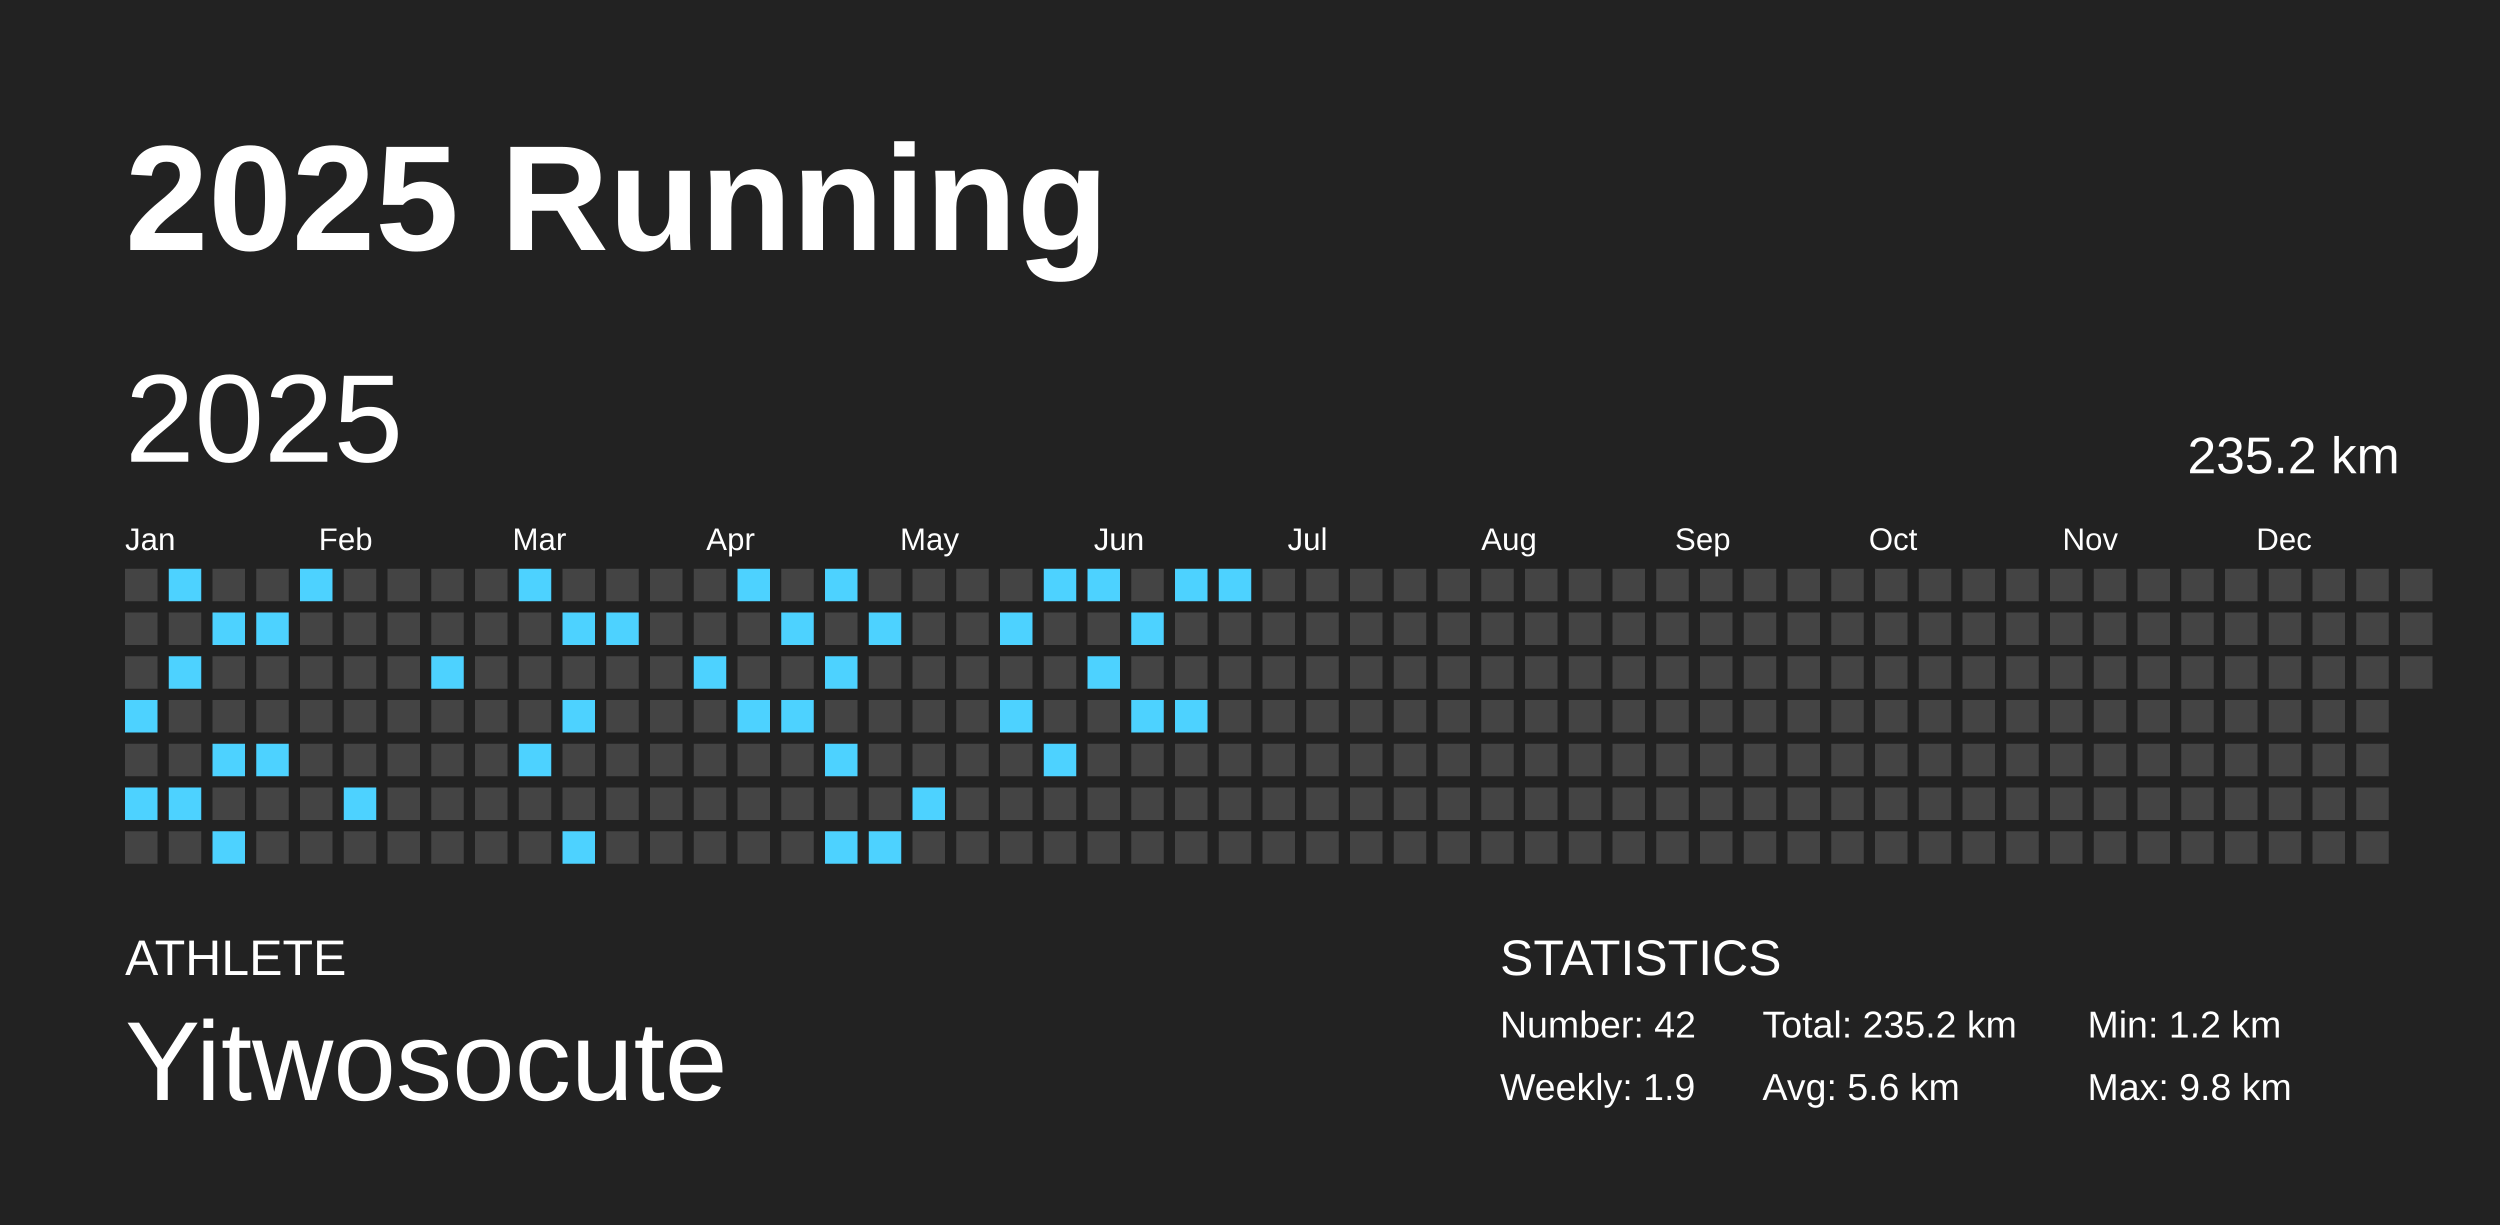
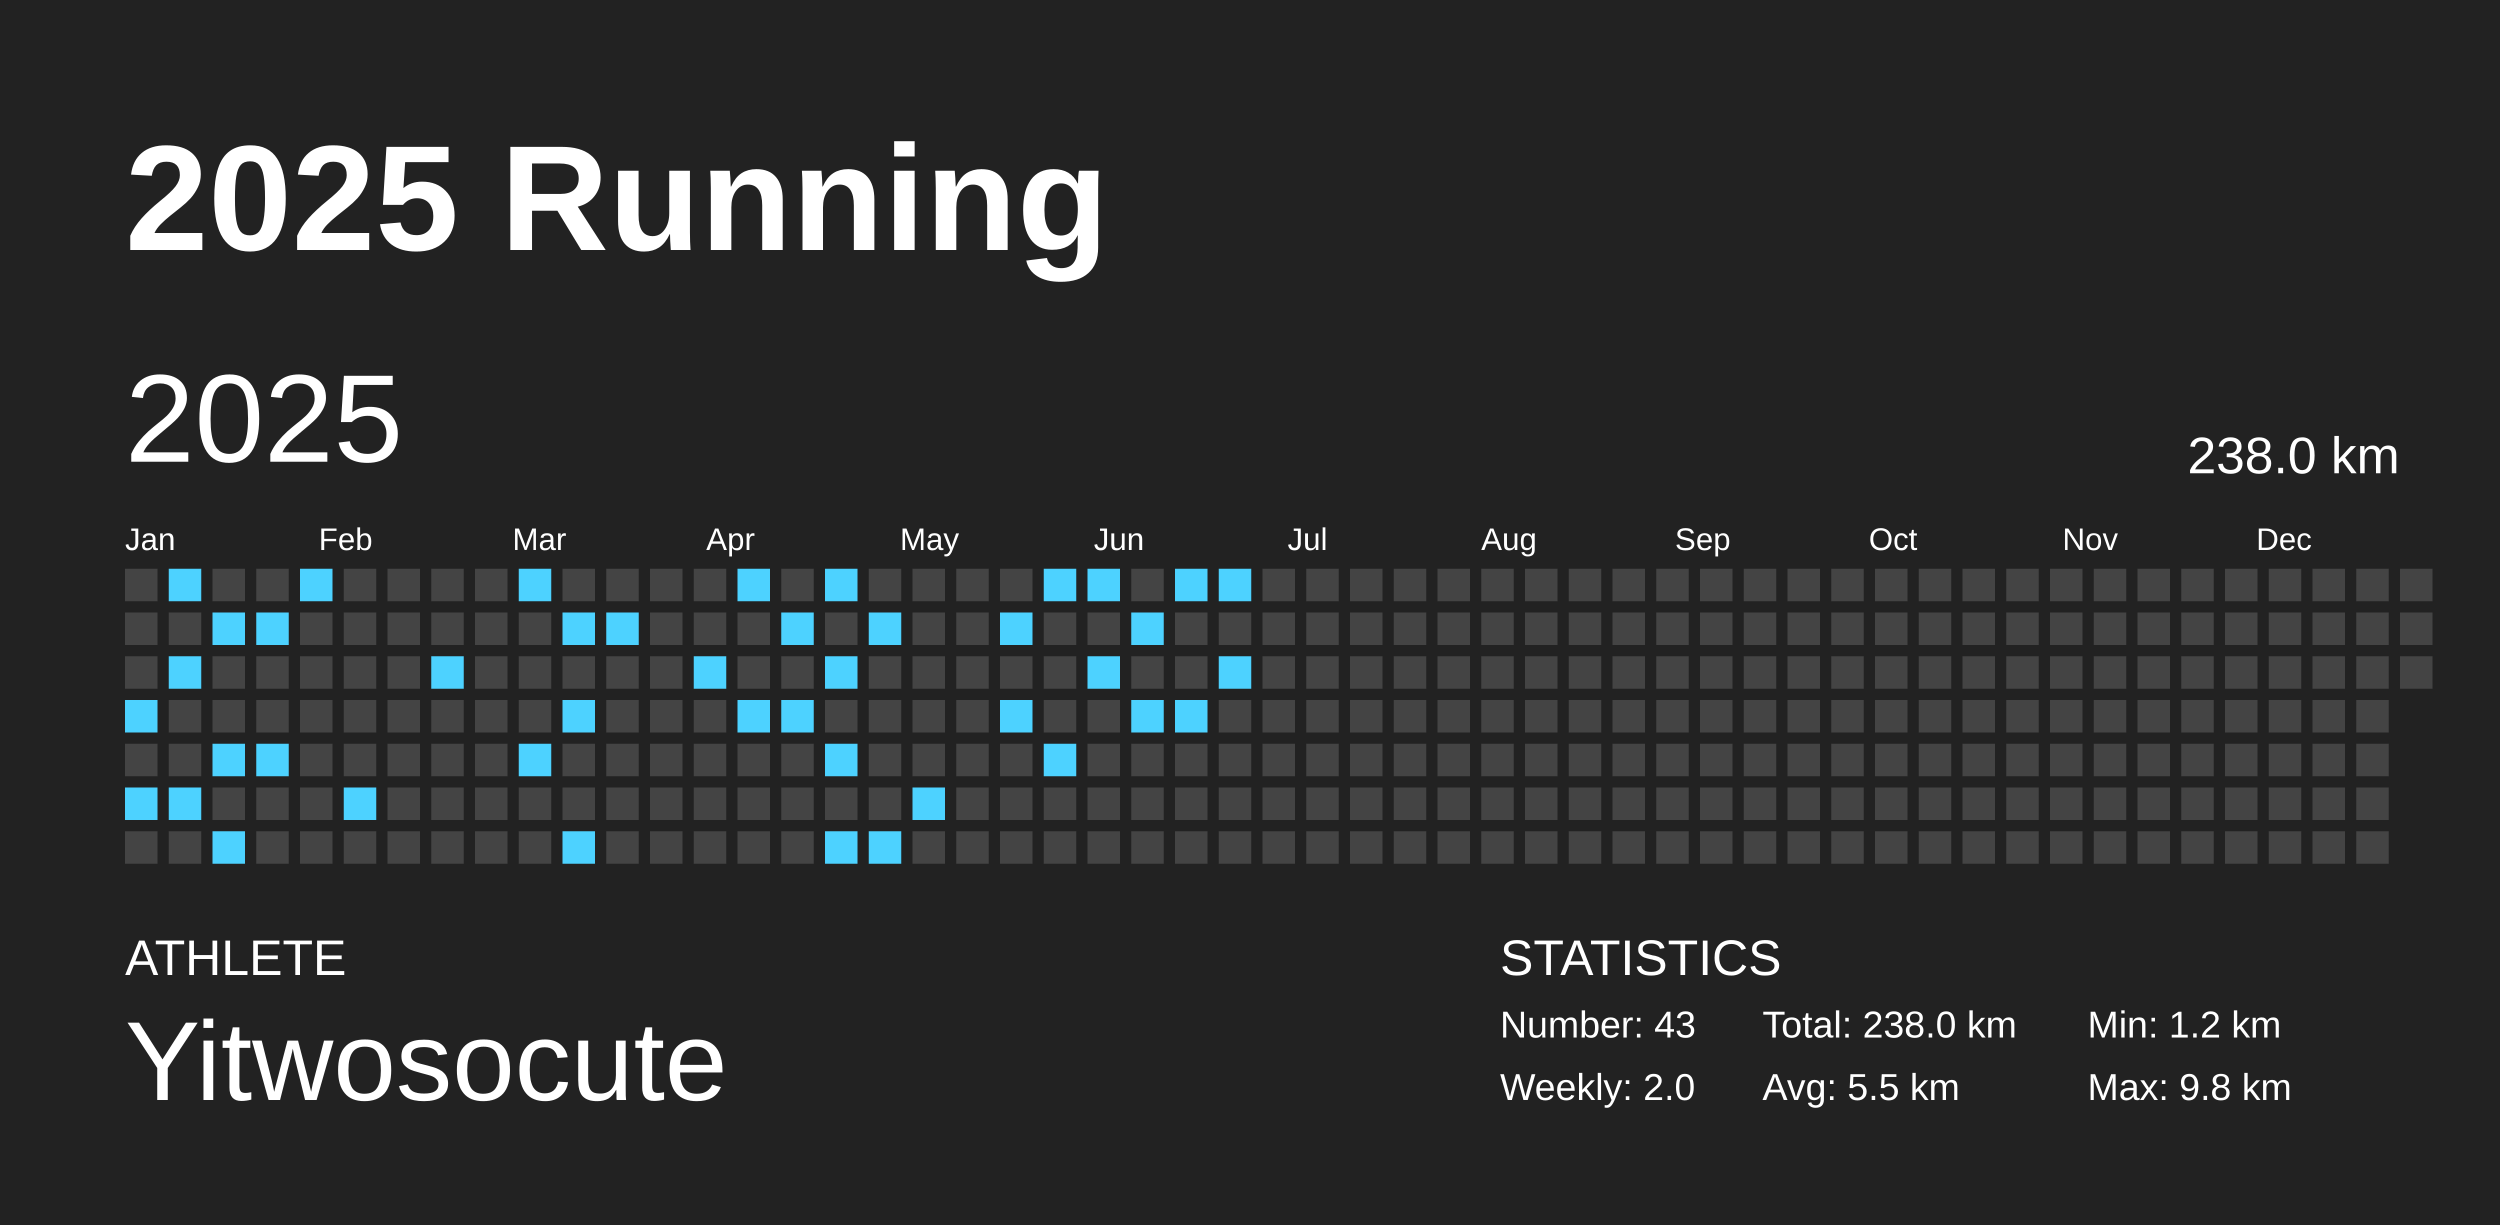
<svg xmlns="http://www.w3.org/2000/svg" baseProfile="full" height="98mm" version="1.1" viewBox="0,0,200,98" width="200mm">
  <defs />
  <rect fill="#222222" height="98" width="200" x="0" y="0" />
  <text fill="#FFFFFF" style="font-size:12px; font-family:Arial; font-weight:bold;" x="10" y="20">2025 Running</text>
  <text fill="#FFFFFF" style="font-size:4px; font-family:Arial" x="10" y="78">ATHLETE</text>
  <text fill="#FFFFFF" style="font-size:9px; font-family:Arial" x="10" y="88">Yitwosocute</text>
  <text fill="#FFFFFF" style="font-size:4px; font-family:Arial" x="120" y="78">STATISTICS</text>
-   <text fill="#FFFFFF" style="font-size:3px; font-family:Arial" x="120" y="83">Number: 42</text>
-   <text fill="#FFFFFF" style="font-size:3px; font-family:Arial" x="120" y="88">Weekly: 1.9</text>
-   <text fill="#FFFFFF" style="font-size:3px; font-family:Arial" x="141" y="83">Total: 235.2 km</text>
-   <text fill="#FFFFFF" style="font-size:3px; font-family:Arial" x="141" y="88">Avg: 5.6 km</text>
+   <text fill="#FFFFFF" style="font-size:3px; font-family:Arial" x="120" y="83">Number: 43</text>
+   <text fill="#FFFFFF" style="font-size:3px; font-family:Arial" x="120" y="88">Weekly: 2.0</text>
+   <text fill="#FFFFFF" style="font-size:3px; font-family:Arial" x="141" y="83">Total: 238.0 km</text>
+   <text fill="#FFFFFF" style="font-size:3px; font-family:Arial" x="141" y="88">Avg: 5.5 km</text>
  <text fill="#FFFFFF" style="font-size:3px; font-family:Arial" x="167" y="83">Min: 1.2 km</text>
  <text fill="#FFFFFF" style="font-size:3px; font-family:Arial" x="167" y="88">Max: 9.8 km</text>
  <text dominant-baseline="hanging" fill="#FFFFFF" style="font-size:10.0px; font-family:Arial;" x="10" y="30">2025</text>
-   <text dominant-baseline="hanging" fill="#FFFFFF" style="font-size:4.125px; font-family:Arial;" x="175" y="35">235.2 km</text>
+   <text dominant-baseline="hanging" fill="#FFFFFF" style="font-size:4.125px; font-family:Arial;" x="175" y="35">238.0 km</text>
  <text fill="#FFFFFF" style="font-size:2.5px; font-family:Arial" x="10.0" y="44">Jan</text>
  <text fill="#FFFFFF" style="font-size:2.5px; font-family:Arial" x="25.5" y="44">Feb</text>
  <text fill="#FFFFFF" style="font-size:2.5px; font-family:Arial" x="41.0" y="44">Mar</text>
  <text fill="#FFFFFF" style="font-size:2.5px; font-family:Arial" x="56.5" y="44">Apr</text>
  <text fill="#FFFFFF" style="font-size:2.5px; font-family:Arial" x="72.0" y="44">May</text>
  <text fill="#FFFFFF" style="font-size:2.5px; font-family:Arial" x="87.5" y="44">Jun</text>
  <text fill="#FFFFFF" style="font-size:2.5px; font-family:Arial" x="103.0" y="44">Jul</text>
  <text fill="#FFFFFF" style="font-size:2.5px; font-family:Arial" x="118.5" y="44">Aug</text>
  <text fill="#FFFFFF" style="font-size:2.5px; font-family:Arial" x="134.0" y="44">Sep</text>
  <text fill="#FFFFFF" style="font-size:2.5px; font-family:Arial" x="149.5" y="44">Oct</text>
  <text fill="#FFFFFF" style="font-size:2.5px; font-family:Arial" x="165.0" y="44">Nov</text>
  <text fill="#FFFFFF" style="font-size:2.5px; font-family:Arial" x="180.5" y="44">Dec</text>
  <rect fill="#444444" height="2.6" width="2.6" x="10.0" y="45.5" />
  <rect fill="#444444" height="2.6" width="2.6" x="10.0" y="49.0" />
  <rect fill="#444444" height="2.6" width="2.6" x="10.0" y="52.5" />
  <rect fill="#4dd2ff" height="2.6" width="2.6" x="10.0" y="56.0" />
  <rect fill="#444444" height="2.6" width="2.6" x="10.0" y="59.5" />
  <rect fill="#4dd2ff" height="2.6" width="2.6" x="10.0" y="63.0" />
  <rect fill="#444444" height="2.6" width="2.6" x="10.0" y="66.5" />
  <rect fill="#4dd2ff" height="2.6" width="2.6" x="13.5" y="45.5" />
  <rect fill="#444444" height="2.6" width="2.6" x="13.5" y="49.0" />
  <rect fill="#4dd2ff" height="2.6" width="2.6" x="13.5" y="52.5" />
  <rect fill="#444444" height="2.6" width="2.6" x="13.5" y="56.0" />
  <rect fill="#444444" height="2.6" width="2.6" x="13.5" y="59.5" />
  <rect fill="#4dd2ff" height="2.6" width="2.6" x="13.5" y="63.0" />
  <rect fill="#444444" height="2.6" width="2.6" x="13.5" y="66.5" />
  <rect fill="#444444" height="2.6" width="2.6" x="17.0" y="45.5" />
  <rect fill="#4dd2ff" height="2.6" width="2.6" x="17.0" y="49.0" />
  <rect fill="#444444" height="2.6" width="2.6" x="17.0" y="52.5" />
  <rect fill="#444444" height="2.6" width="2.6" x="17.0" y="56.0" />
  <rect fill="#4dd2ff" height="2.6" width="2.6" x="17.0" y="59.5" />
  <rect fill="#444444" height="2.6" width="2.6" x="17.0" y="63.0" />
  <rect fill="#4dd2ff" height="2.6" width="2.6" x="17.0" y="66.5" />
  <rect fill="#444444" height="2.6" width="2.6" x="20.5" y="45.5" />
  <rect fill="#4dd2ff" height="2.6" width="2.6" x="20.5" y="49.0" />
  <rect fill="#444444" height="2.6" width="2.6" x="20.5" y="52.5" />
  <rect fill="#444444" height="2.6" width="2.6" x="20.5" y="56.0" />
  <rect fill="#4dd2ff" height="2.6" width="2.6" x="20.5" y="59.5" />
  <rect fill="#444444" height="2.6" width="2.6" x="20.5" y="63.0" />
  <rect fill="#444444" height="2.6" width="2.6" x="20.5" y="66.5" />
  <rect fill="#4dd2ff" height="2.6" width="2.6" x="24.0" y="45.5" />
  <rect fill="#444444" height="2.6" width="2.6" x="24.0" y="49.0" />
  <rect fill="#444444" height="2.6" width="2.6" x="24.0" y="52.5" />
  <rect fill="#444444" height="2.6" width="2.6" x="24.0" y="56.0" />
  <rect fill="#444444" height="2.6" width="2.6" x="24.0" y="59.5" />
  <rect fill="#444444" height="2.6" width="2.6" x="24.0" y="63.0" />
  <rect fill="#444444" height="2.6" width="2.6" x="24.0" y="66.5" />
  <rect fill="#444444" height="2.6" width="2.6" x="27.5" y="45.5" />
  <rect fill="#444444" height="2.6" width="2.6" x="27.5" y="49.0" />
  <rect fill="#444444" height="2.6" width="2.6" x="27.5" y="52.5" />
  <rect fill="#444444" height="2.6" width="2.6" x="27.5" y="56.0" />
  <rect fill="#444444" height="2.6" width="2.6" x="27.5" y="59.5" />
  <rect fill="#4dd2ff" height="2.6" width="2.6" x="27.5" y="63.0" />
  <rect fill="#444444" height="2.6" width="2.6" x="27.5" y="66.5" />
  <rect fill="#444444" height="2.6" width="2.6" x="31.0" y="45.5" />
  <rect fill="#444444" height="2.6" width="2.6" x="31.0" y="49.0" />
  <rect fill="#444444" height="2.6" width="2.6" x="31.0" y="52.5" />
  <rect fill="#444444" height="2.6" width="2.6" x="31.0" y="56.0" />
  <rect fill="#444444" height="2.6" width="2.6" x="31.0" y="59.5" />
  <rect fill="#444444" height="2.6" width="2.6" x="31.0" y="63.0" />
  <rect fill="#444444" height="2.6" width="2.6" x="31.0" y="66.5" />
  <rect fill="#444444" height="2.6" width="2.6" x="34.5" y="45.5" />
  <rect fill="#444444" height="2.6" width="2.6" x="34.5" y="49.0" />
  <rect fill="#4dd2ff" height="2.6" width="2.6" x="34.5" y="52.5" />
  <rect fill="#444444" height="2.6" width="2.6" x="34.5" y="56.0" />
  <rect fill="#444444" height="2.6" width="2.6" x="34.5" y="59.5" />
  <rect fill="#444444" height="2.6" width="2.6" x="34.5" y="63.0" />
  <rect fill="#444444" height="2.6" width="2.6" x="34.5" y="66.5" />
  <rect fill="#444444" height="2.6" width="2.6" x="38.0" y="45.5" />
  <rect fill="#444444" height="2.6" width="2.6" x="38.0" y="49.0" />
  <rect fill="#444444" height="2.6" width="2.6" x="38.0" y="52.5" />
  <rect fill="#444444" height="2.6" width="2.6" x="38.0" y="56.0" />
  <rect fill="#444444" height="2.6" width="2.6" x="38.0" y="59.5" />
  <rect fill="#444444" height="2.6" width="2.6" x="38.0" y="63.0" />
  <rect fill="#444444" height="2.6" width="2.6" x="38.0" y="66.5" />
  <rect fill="#4dd2ff" height="2.6" width="2.6" x="41.5" y="45.5" />
  <rect fill="#444444" height="2.6" width="2.6" x="41.5" y="49.0" />
  <rect fill="#444444" height="2.6" width="2.6" x="41.5" y="52.5" />
  <rect fill="#444444" height="2.6" width="2.6" x="41.5" y="56.0" />
  <rect fill="#4dd2ff" height="2.6" width="2.6" x="41.5" y="59.5" />
  <rect fill="#444444" height="2.6" width="2.6" x="41.5" y="63.0" />
  <rect fill="#444444" height="2.6" width="2.6" x="41.5" y="66.5" />
  <rect fill="#444444" height="2.6" width="2.6" x="45.0" y="45.5" />
  <rect fill="#4dd2ff" height="2.6" width="2.6" x="45.0" y="49.0" />
  <rect fill="#444444" height="2.6" width="2.6" x="45.0" y="52.5" />
  <rect fill="#4dd2ff" height="2.6" width="2.6" x="45.0" y="56.0" />
  <rect fill="#444444" height="2.6" width="2.6" x="45.0" y="59.5" />
  <rect fill="#444444" height="2.6" width="2.6" x="45.0" y="63.0" />
  <rect fill="#4dd2ff" height="2.6" width="2.6" x="45.0" y="66.5" />
  <rect fill="#444444" height="2.6" width="2.6" x="48.5" y="45.5" />
  <rect fill="#4dd2ff" height="2.6" width="2.6" x="48.5" y="49.0" />
  <rect fill="#444444" height="2.6" width="2.6" x="48.5" y="52.5" />
  <rect fill="#444444" height="2.6" width="2.6" x="48.5" y="56.0" />
  <rect fill="#444444" height="2.6" width="2.6" x="48.5" y="59.5" />
  <rect fill="#444444" height="2.6" width="2.6" x="48.5" y="63.0" />
  <rect fill="#444444" height="2.6" width="2.6" x="48.5" y="66.5" />
  <rect fill="#444444" height="2.6" width="2.6" x="52.0" y="45.5" />
  <rect fill="#444444" height="2.6" width="2.6" x="52.0" y="49.0" />
  <rect fill="#444444" height="2.6" width="2.6" x="52.0" y="52.5" />
  <rect fill="#444444" height="2.6" width="2.6" x="52.0" y="56.0" />
  <rect fill="#444444" height="2.6" width="2.6" x="52.0" y="59.5" />
  <rect fill="#444444" height="2.6" width="2.6" x="52.0" y="63.0" />
  <rect fill="#444444" height="2.6" width="2.6" x="52.0" y="66.5" />
  <rect fill="#444444" height="2.6" width="2.6" x="55.5" y="45.5" />
  <rect fill="#444444" height="2.6" width="2.6" x="55.5" y="49.0" />
  <rect fill="#4dd2ff" height="2.6" width="2.6" x="55.5" y="52.5" />
  <rect fill="#444444" height="2.6" width="2.6" x="55.5" y="56.0" />
  <rect fill="#444444" height="2.6" width="2.6" x="55.5" y="59.5" />
  <rect fill="#444444" height="2.6" width="2.6" x="55.5" y="63.0" />
  <rect fill="#444444" height="2.6" width="2.6" x="55.5" y="66.5" />
  <rect fill="#4dd2ff" height="2.6" width="2.6" x="59.0" y="45.5" />
  <rect fill="#444444" height="2.6" width="2.6" x="59.0" y="49.0" />
  <rect fill="#444444" height="2.6" width="2.6" x="59.0" y="52.5" />
  <rect fill="#4dd2ff" height="2.6" width="2.6" x="59.0" y="56.0" />
  <rect fill="#444444" height="2.6" width="2.6" x="59.0" y="59.5" />
  <rect fill="#444444" height="2.6" width="2.6" x="59.0" y="63.0" />
  <rect fill="#444444" height="2.6" width="2.6" x="59.0" y="66.5" />
  <rect fill="#444444" height="2.6" width="2.6" x="62.5" y="45.5" />
  <rect fill="#4dd2ff" height="2.6" width="2.6" x="62.5" y="49.0" />
  <rect fill="#444444" height="2.6" width="2.6" x="62.5" y="52.5" />
  <rect fill="#4dd2ff" height="2.6" width="2.6" x="62.5" y="56.0" />
  <rect fill="#444444" height="2.6" width="2.6" x="62.5" y="59.5" />
  <rect fill="#444444" height="2.6" width="2.6" x="62.5" y="63.0" />
  <rect fill="#444444" height="2.6" width="2.6" x="62.5" y="66.5" />
  <rect fill="#4dd2ff" height="2.6" width="2.6" x="66.0" y="45.5" />
  <rect fill="#444444" height="2.6" width="2.6" x="66.0" y="49.0" />
  <rect fill="#4dd2ff" height="2.6" width="2.6" x="66.0" y="52.5" />
  <rect fill="#444444" height="2.6" width="2.6" x="66.0" y="56.0" />
  <rect fill="#4dd2ff" height="2.6" width="2.6" x="66.0" y="59.5" />
  <rect fill="#444444" height="2.6" width="2.6" x="66.0" y="63.0" />
  <rect fill="#4dd2ff" height="2.6" width="2.6" x="66.0" y="66.5" />
  <rect fill="#444444" height="2.6" width="2.6" x="69.5" y="45.5" />
  <rect fill="#4dd2ff" height="2.6" width="2.6" x="69.5" y="49.0" />
  <rect fill="#444444" height="2.6" width="2.6" x="69.5" y="52.5" />
  <rect fill="#444444" height="2.6" width="2.6" x="69.5" y="56.0" />
  <rect fill="#444444" height="2.6" width="2.6" x="69.5" y="59.5" />
  <rect fill="#444444" height="2.6" width="2.6" x="69.5" y="63.0" />
  <rect fill="#4dd2ff" height="2.6" width="2.6" x="69.5" y="66.5" />
  <rect fill="#444444" height="2.6" width="2.6" x="73.0" y="45.5" />
  <rect fill="#444444" height="2.6" width="2.6" x="73.0" y="49.0" />
  <rect fill="#444444" height="2.6" width="2.6" x="73.0" y="52.5" />
  <rect fill="#444444" height="2.6" width="2.6" x="73.0" y="56.0" />
  <rect fill="#444444" height="2.6" width="2.6" x="73.0" y="59.5" />
  <rect fill="#4dd2ff" height="2.6" width="2.6" x="73.0" y="63.0" />
  <rect fill="#444444" height="2.6" width="2.6" x="73.0" y="66.5" />
  <rect fill="#444444" height="2.6" width="2.6" x="76.5" y="45.5" />
  <rect fill="#444444" height="2.6" width="2.6" x="76.5" y="49.0" />
  <rect fill="#444444" height="2.6" width="2.6" x="76.5" y="52.5" />
  <rect fill="#444444" height="2.6" width="2.6" x="76.5" y="56.0" />
  <rect fill="#444444" height="2.6" width="2.6" x="76.5" y="59.5" />
  <rect fill="#444444" height="2.6" width="2.6" x="76.5" y="63.0" />
  <rect fill="#444444" height="2.6" width="2.6" x="76.5" y="66.5" />
  <rect fill="#444444" height="2.6" width="2.6" x="80.0" y="45.5" />
  <rect fill="#4dd2ff" height="2.6" width="2.6" x="80.0" y="49.0" />
  <rect fill="#444444" height="2.6" width="2.6" x="80.0" y="52.5" />
  <rect fill="#4dd2ff" height="2.6" width="2.6" x="80.0" y="56.0" />
  <rect fill="#444444" height="2.6" width="2.6" x="80.0" y="59.5" />
  <rect fill="#444444" height="2.6" width="2.6" x="80.0" y="63.0" />
  <rect fill="#444444" height="2.6" width="2.6" x="80.0" y="66.5" />
  <rect fill="#4dd2ff" height="2.6" width="2.6" x="83.5" y="45.5" />
  <rect fill="#444444" height="2.6" width="2.6" x="83.5" y="49.0" />
  <rect fill="#444444" height="2.6" width="2.6" x="83.5" y="52.5" />
  <rect fill="#444444" height="2.6" width="2.6" x="83.5" y="56.0" />
  <rect fill="#4dd2ff" height="2.6" width="2.6" x="83.5" y="59.5" />
  <rect fill="#444444" height="2.6" width="2.6" x="83.5" y="63.0" />
  <rect fill="#444444" height="2.6" width="2.6" x="83.5" y="66.5" />
  <rect fill="#4dd2ff" height="2.6" width="2.6" x="87.0" y="45.5" />
  <rect fill="#444444" height="2.6" width="2.6" x="87.0" y="49.0" />
  <rect fill="#4dd2ff" height="2.6" width="2.6" x="87.0" y="52.5" />
  <rect fill="#444444" height="2.6" width="2.6" x="87.0" y="56.0" />
  <rect fill="#444444" height="2.6" width="2.6" x="87.0" y="59.5" />
  <rect fill="#444444" height="2.6" width="2.6" x="87.0" y="63.0" />
  <rect fill="#444444" height="2.6" width="2.6" x="87.0" y="66.5" />
  <rect fill="#444444" height="2.6" width="2.6" x="90.5" y="45.5" />
  <rect fill="#4dd2ff" height="2.6" width="2.6" x="90.5" y="49.0" />
  <rect fill="#444444" height="2.6" width="2.6" x="90.5" y="52.5" />
  <rect fill="#4dd2ff" height="2.6" width="2.6" x="90.5" y="56.0" />
  <rect fill="#444444" height="2.6" width="2.6" x="90.5" y="59.5" />
  <rect fill="#444444" height="2.6" width="2.6" x="90.5" y="63.0" />
  <rect fill="#444444" height="2.6" width="2.6" x="90.5" y="66.5" />
  <rect fill="#4dd2ff" height="2.6" width="2.6" x="94.0" y="45.5" />
  <rect fill="#444444" height="2.6" width="2.6" x="94.0" y="49.0" />
  <rect fill="#444444" height="2.6" width="2.6" x="94.0" y="52.5" />
  <rect fill="#4dd2ff" height="2.6" width="2.6" x="94.0" y="56.0" />
  <rect fill="#444444" height="2.6" width="2.6" x="94.0" y="59.5" />
  <rect fill="#444444" height="2.6" width="2.6" x="94.0" y="63.0" />
  <rect fill="#444444" height="2.6" width="2.6" x="94.0" y="66.5" />
  <rect fill="#4dd2ff" height="2.6" width="2.6" x="97.5" y="45.5" />
  <rect fill="#444444" height="2.6" width="2.6" x="97.5" y="49.0" />
-   <rect fill="#444444" height="2.6" width="2.6" x="97.5" y="52.5" />
+   <rect fill="#4dd2ff" height="2.6" width="2.6" x="97.5" y="52.5" />
  <rect fill="#444444" height="2.6" width="2.6" x="97.5" y="56.0" />
  <rect fill="#444444" height="2.6" width="2.6" x="97.5" y="59.5" />
  <rect fill="#444444" height="2.6" width="2.6" x="97.5" y="63.0" />
  <rect fill="#444444" height="2.6" width="2.6" x="97.5" y="66.5" />
  <rect fill="#444444" height="2.6" width="2.6" x="101.0" y="45.5" />
  <rect fill="#444444" height="2.6" width="2.6" x="101.0" y="49.0" />
  <rect fill="#444444" height="2.6" width="2.6" x="101.0" y="52.5" />
  <rect fill="#444444" height="2.6" width="2.6" x="101.0" y="56.0" />
  <rect fill="#444444" height="2.6" width="2.6" x="101.0" y="59.5" />
  <rect fill="#444444" height="2.6" width="2.6" x="101.0" y="63.0" />
  <rect fill="#444444" height="2.6" width="2.6" x="101.0" y="66.5" />
  <rect fill="#444444" height="2.6" width="2.6" x="104.5" y="45.5" />
  <rect fill="#444444" height="2.6" width="2.6" x="104.5" y="49.0" />
  <rect fill="#444444" height="2.6" width="2.6" x="104.5" y="52.5" />
  <rect fill="#444444" height="2.6" width="2.6" x="104.5" y="56.0" />
  <rect fill="#444444" height="2.6" width="2.6" x="104.5" y="59.5" />
  <rect fill="#444444" height="2.6" width="2.6" x="104.5" y="63.0" />
  <rect fill="#444444" height="2.6" width="2.6" x="104.5" y="66.5" />
  <rect fill="#444444" height="2.6" width="2.6" x="108.0" y="45.5" />
  <rect fill="#444444" height="2.6" width="2.6" x="108.0" y="49.0" />
  <rect fill="#444444" height="2.6" width="2.6" x="108.0" y="52.5" />
  <rect fill="#444444" height="2.6" width="2.6" x="108.0" y="56.0" />
  <rect fill="#444444" height="2.6" width="2.6" x="108.0" y="59.5" />
  <rect fill="#444444" height="2.6" width="2.6" x="108.0" y="63.0" />
  <rect fill="#444444" height="2.6" width="2.6" x="108.0" y="66.5" />
  <rect fill="#444444" height="2.6" width="2.6" x="111.5" y="45.5" />
  <rect fill="#444444" height="2.6" width="2.6" x="111.5" y="49.0" />
  <rect fill="#444444" height="2.6" width="2.6" x="111.5" y="52.5" />
  <rect fill="#444444" height="2.6" width="2.6" x="111.5" y="56.0" />
  <rect fill="#444444" height="2.6" width="2.6" x="111.5" y="59.5" />
  <rect fill="#444444" height="2.6" width="2.6" x="111.5" y="63.0" />
  <rect fill="#444444" height="2.6" width="2.6" x="111.5" y="66.5" />
  <rect fill="#444444" height="2.6" width="2.6" x="115.0" y="45.5" />
  <rect fill="#444444" height="2.6" width="2.6" x="115.0" y="49.0" />
  <rect fill="#444444" height="2.6" width="2.6" x="115.0" y="52.5" />
  <rect fill="#444444" height="2.6" width="2.6" x="115.0" y="56.0" />
  <rect fill="#444444" height="2.6" width="2.6" x="115.0" y="59.5" />
  <rect fill="#444444" height="2.6" width="2.6" x="115.0" y="63.0" />
  <rect fill="#444444" height="2.6" width="2.6" x="115.0" y="66.5" />
  <rect fill="#444444" height="2.6" width="2.6" x="118.5" y="45.5" />
  <rect fill="#444444" height="2.6" width="2.6" x="118.5" y="49.0" />
  <rect fill="#444444" height="2.6" width="2.6" x="118.5" y="52.5" />
  <rect fill="#444444" height="2.6" width="2.6" x="118.5" y="56.0" />
  <rect fill="#444444" height="2.6" width="2.6" x="118.5" y="59.5" />
  <rect fill="#444444" height="2.6" width="2.6" x="118.5" y="63.0" />
  <rect fill="#444444" height="2.6" width="2.6" x="118.5" y="66.5" />
  <rect fill="#444444" height="2.6" width="2.6" x="122.0" y="45.5" />
  <rect fill="#444444" height="2.6" width="2.6" x="122.0" y="49.0" />
  <rect fill="#444444" height="2.6" width="2.6" x="122.0" y="52.5" />
  <rect fill="#444444" height="2.6" width="2.6" x="122.0" y="56.0" />
  <rect fill="#444444" height="2.6" width="2.6" x="122.0" y="59.5" />
  <rect fill="#444444" height="2.6" width="2.6" x="122.0" y="63.0" />
  <rect fill="#444444" height="2.6" width="2.6" x="122.0" y="66.5" />
  <rect fill="#444444" height="2.6" width="2.6" x="125.5" y="45.5" />
  <rect fill="#444444" height="2.6" width="2.6" x="125.5" y="49.0" />
  <rect fill="#444444" height="2.6" width="2.6" x="125.5" y="52.5" />
  <rect fill="#444444" height="2.6" width="2.6" x="125.5" y="56.0" />
  <rect fill="#444444" height="2.6" width="2.6" x="125.5" y="59.5" />
  <rect fill="#444444" height="2.6" width="2.6" x="125.5" y="63.0" />
  <rect fill="#444444" height="2.6" width="2.6" x="125.5" y="66.5" />
  <rect fill="#444444" height="2.6" width="2.6" x="129.0" y="45.5" />
  <rect fill="#444444" height="2.6" width="2.6" x="129.0" y="49.0" />
  <rect fill="#444444" height="2.6" width="2.6" x="129.0" y="52.5" />
  <rect fill="#444444" height="2.6" width="2.6" x="129.0" y="56.0" />
  <rect fill="#444444" height="2.6" width="2.6" x="129.0" y="59.5" />
  <rect fill="#444444" height="2.6" width="2.6" x="129.0" y="63.0" />
  <rect fill="#444444" height="2.6" width="2.6" x="129.0" y="66.5" />
  <rect fill="#444444" height="2.6" width="2.6" x="132.5" y="45.5" />
  <rect fill="#444444" height="2.6" width="2.6" x="132.5" y="49.0" />
  <rect fill="#444444" height="2.6" width="2.6" x="132.5" y="52.5" />
  <rect fill="#444444" height="2.6" width="2.6" x="132.5" y="56.0" />
  <rect fill="#444444" height="2.6" width="2.6" x="132.5" y="59.5" />
  <rect fill="#444444" height="2.6" width="2.6" x="132.5" y="63.0" />
  <rect fill="#444444" height="2.6" width="2.6" x="132.5" y="66.5" />
  <rect fill="#444444" height="2.6" width="2.6" x="136.0" y="45.5" />
  <rect fill="#444444" height="2.6" width="2.6" x="136.0" y="49.0" />
  <rect fill="#444444" height="2.6" width="2.6" x="136.0" y="52.5" />
  <rect fill="#444444" height="2.6" width="2.6" x="136.0" y="56.0" />
  <rect fill="#444444" height="2.6" width="2.6" x="136.0" y="59.5" />
  <rect fill="#444444" height="2.6" width="2.6" x="136.0" y="63.0" />
  <rect fill="#444444" height="2.6" width="2.6" x="136.0" y="66.5" />
  <rect fill="#444444" height="2.6" width="2.6" x="139.5" y="45.5" />
  <rect fill="#444444" height="2.6" width="2.6" x="139.5" y="49.0" />
  <rect fill="#444444" height="2.6" width="2.6" x="139.5" y="52.5" />
  <rect fill="#444444" height="2.6" width="2.6" x="139.5" y="56.0" />
  <rect fill="#444444" height="2.6" width="2.6" x="139.5" y="59.5" />
  <rect fill="#444444" height="2.6" width="2.6" x="139.5" y="63.0" />
  <rect fill="#444444" height="2.6" width="2.6" x="139.5" y="66.5" />
  <rect fill="#444444" height="2.6" width="2.6" x="143.0" y="45.5" />
  <rect fill="#444444" height="2.6" width="2.6" x="143.0" y="49.0" />
  <rect fill="#444444" height="2.6" width="2.6" x="143.0" y="52.5" />
  <rect fill="#444444" height="2.6" width="2.6" x="143.0" y="56.0" />
  <rect fill="#444444" height="2.6" width="2.6" x="143.0" y="59.5" />
  <rect fill="#444444" height="2.6" width="2.6" x="143.0" y="63.0" />
  <rect fill="#444444" height="2.6" width="2.6" x="143.0" y="66.5" />
  <rect fill="#444444" height="2.6" width="2.6" x="146.5" y="45.5" />
  <rect fill="#444444" height="2.6" width="2.6" x="146.5" y="49.0" />
  <rect fill="#444444" height="2.6" width="2.6" x="146.5" y="52.5" />
  <rect fill="#444444" height="2.6" width="2.6" x="146.5" y="56.0" />
  <rect fill="#444444" height="2.6" width="2.6" x="146.5" y="59.5" />
  <rect fill="#444444" height="2.6" width="2.6" x="146.5" y="63.0" />
  <rect fill="#444444" height="2.6" width="2.6" x="146.5" y="66.5" />
  <rect fill="#444444" height="2.6" width="2.6" x="150.0" y="45.5" />
  <rect fill="#444444" height="2.6" width="2.6" x="150.0" y="49.0" />
  <rect fill="#444444" height="2.6" width="2.6" x="150.0" y="52.5" />
  <rect fill="#444444" height="2.6" width="2.6" x="150.0" y="56.0" />
  <rect fill="#444444" height="2.6" width="2.6" x="150.0" y="59.5" />
  <rect fill="#444444" height="2.6" width="2.6" x="150.0" y="63.0" />
  <rect fill="#444444" height="2.6" width="2.6" x="150.0" y="66.5" />
  <rect fill="#444444" height="2.6" width="2.6" x="153.5" y="45.5" />
  <rect fill="#444444" height="2.6" width="2.6" x="153.5" y="49.0" />
  <rect fill="#444444" height="2.6" width="2.6" x="153.5" y="52.5" />
  <rect fill="#444444" height="2.6" width="2.6" x="153.5" y="56.0" />
  <rect fill="#444444" height="2.6" width="2.6" x="153.5" y="59.5" />
  <rect fill="#444444" height="2.6" width="2.6" x="153.5" y="63.0" />
  <rect fill="#444444" height="2.6" width="2.6" x="153.5" y="66.5" />
  <rect fill="#444444" height="2.6" width="2.6" x="157.0" y="45.5" />
  <rect fill="#444444" height="2.6" width="2.6" x="157.0" y="49.0" />
  <rect fill="#444444" height="2.6" width="2.6" x="157.0" y="52.5" />
  <rect fill="#444444" height="2.6" width="2.6" x="157.0" y="56.0" />
  <rect fill="#444444" height="2.6" width="2.6" x="157.0" y="59.5" />
  <rect fill="#444444" height="2.6" width="2.6" x="157.0" y="63.0" />
  <rect fill="#444444" height="2.6" width="2.6" x="157.0" y="66.5" />
  <rect fill="#444444" height="2.6" width="2.6" x="160.5" y="45.5" />
  <rect fill="#444444" height="2.6" width="2.6" x="160.5" y="49.0" />
  <rect fill="#444444" height="2.6" width="2.6" x="160.5" y="52.5" />
  <rect fill="#444444" height="2.6" width="2.6" x="160.5" y="56.0" />
  <rect fill="#444444" height="2.6" width="2.6" x="160.5" y="59.5" />
  <rect fill="#444444" height="2.6" width="2.6" x="160.5" y="63.0" />
  <rect fill="#444444" height="2.6" width="2.6" x="160.5" y="66.5" />
  <rect fill="#444444" height="2.6" width="2.6" x="164.0" y="45.5" />
  <rect fill="#444444" height="2.6" width="2.6" x="164.0" y="49.0" />
  <rect fill="#444444" height="2.6" width="2.6" x="164.0" y="52.5" />
  <rect fill="#444444" height="2.6" width="2.6" x="164.0" y="56.0" />
  <rect fill="#444444" height="2.6" width="2.6" x="164.0" y="59.5" />
  <rect fill="#444444" height="2.6" width="2.6" x="164.0" y="63.0" />
  <rect fill="#444444" height="2.6" width="2.6" x="164.0" y="66.5" />
  <rect fill="#444444" height="2.6" width="2.6" x="167.5" y="45.5" />
  <rect fill="#444444" height="2.6" width="2.6" x="167.5" y="49.0" />
  <rect fill="#444444" height="2.6" width="2.6" x="167.5" y="52.5" />
  <rect fill="#444444" height="2.6" width="2.6" x="167.5" y="56.0" />
  <rect fill="#444444" height="2.6" width="2.6" x="167.5" y="59.5" />
  <rect fill="#444444" height="2.6" width="2.6" x="167.5" y="63.0" />
  <rect fill="#444444" height="2.6" width="2.6" x="167.5" y="66.5" />
  <rect fill="#444444" height="2.6" width="2.6" x="171.0" y="45.5" />
  <rect fill="#444444" height="2.6" width="2.6" x="171.0" y="49.0" />
  <rect fill="#444444" height="2.6" width="2.6" x="171.0" y="52.5" />
  <rect fill="#444444" height="2.6" width="2.6" x="171.0" y="56.0" />
  <rect fill="#444444" height="2.6" width="2.6" x="171.0" y="59.5" />
  <rect fill="#444444" height="2.6" width="2.6" x="171.0" y="63.0" />
  <rect fill="#444444" height="2.6" width="2.6" x="171.0" y="66.5" />
  <rect fill="#444444" height="2.6" width="2.6" x="174.5" y="45.5" />
  <rect fill="#444444" height="2.6" width="2.6" x="174.5" y="49.0" />
  <rect fill="#444444" height="2.6" width="2.6" x="174.5" y="52.5" />
  <rect fill="#444444" height="2.6" width="2.6" x="174.5" y="56.0" />
  <rect fill="#444444" height="2.6" width="2.6" x="174.5" y="59.5" />
  <rect fill="#444444" height="2.6" width="2.6" x="174.5" y="63.0" />
  <rect fill="#444444" height="2.6" width="2.6" x="174.5" y="66.5" />
  <rect fill="#444444" height="2.6" width="2.6" x="178.0" y="45.5" />
  <rect fill="#444444" height="2.6" width="2.6" x="178.0" y="49.0" />
  <rect fill="#444444" height="2.6" width="2.6" x="178.0" y="52.5" />
  <rect fill="#444444" height="2.6" width="2.6" x="178.0" y="56.0" />
  <rect fill="#444444" height="2.6" width="2.6" x="178.0" y="59.5" />
  <rect fill="#444444" height="2.6" width="2.6" x="178.0" y="63.0" />
  <rect fill="#444444" height="2.6" width="2.6" x="178.0" y="66.5" />
  <rect fill="#444444" height="2.6" width="2.6" x="181.5" y="45.5" />
  <rect fill="#444444" height="2.6" width="2.6" x="181.5" y="49.0" />
  <rect fill="#444444" height="2.6" width="2.6" x="181.5" y="52.5" />
  <rect fill="#444444" height="2.6" width="2.6" x="181.5" y="56.0" />
  <rect fill="#444444" height="2.6" width="2.6" x="181.5" y="59.5" />
  <rect fill="#444444" height="2.6" width="2.6" x="181.5" y="63.0" />
  <rect fill="#444444" height="2.6" width="2.6" x="181.5" y="66.5" />
  <rect fill="#444444" height="2.6" width="2.6" x="185.0" y="45.5" />
  <rect fill="#444444" height="2.6" width="2.6" x="185.0" y="49.0" />
  <rect fill="#444444" height="2.6" width="2.6" x="185.0" y="52.5" />
  <rect fill="#444444" height="2.6" width="2.6" x="185.0" y="56.0" />
  <rect fill="#444444" height="2.6" width="2.6" x="185.0" y="59.5" />
  <rect fill="#444444" height="2.6" width="2.6" x="185.0" y="63.0" />
  <rect fill="#444444" height="2.6" width="2.6" x="185.0" y="66.5" />
  <rect fill="#444444" height="2.6" width="2.6" x="188.5" y="45.5" />
  <rect fill="#444444" height="2.6" width="2.6" x="188.5" y="49.0" />
  <rect fill="#444444" height="2.6" width="2.6" x="188.5" y="52.5" />
  <rect fill="#444444" height="2.6" width="2.6" x="188.5" y="56.0" />
  <rect fill="#444444" height="2.6" width="2.6" x="188.5" y="59.5" />
  <rect fill="#444444" height="2.6" width="2.6" x="188.5" y="63.0" />
  <rect fill="#444444" height="2.6" width="2.6" x="188.5" y="66.5" />
  <rect fill="#444444" height="2.6" width="2.6" x="192.0" y="45.5" />
  <rect fill="#444444" height="2.6" width="2.6" x="192.0" y="49.0" />
  <rect fill="#444444" height="2.6" width="2.6" x="192.0" y="52.5" />
</svg>
